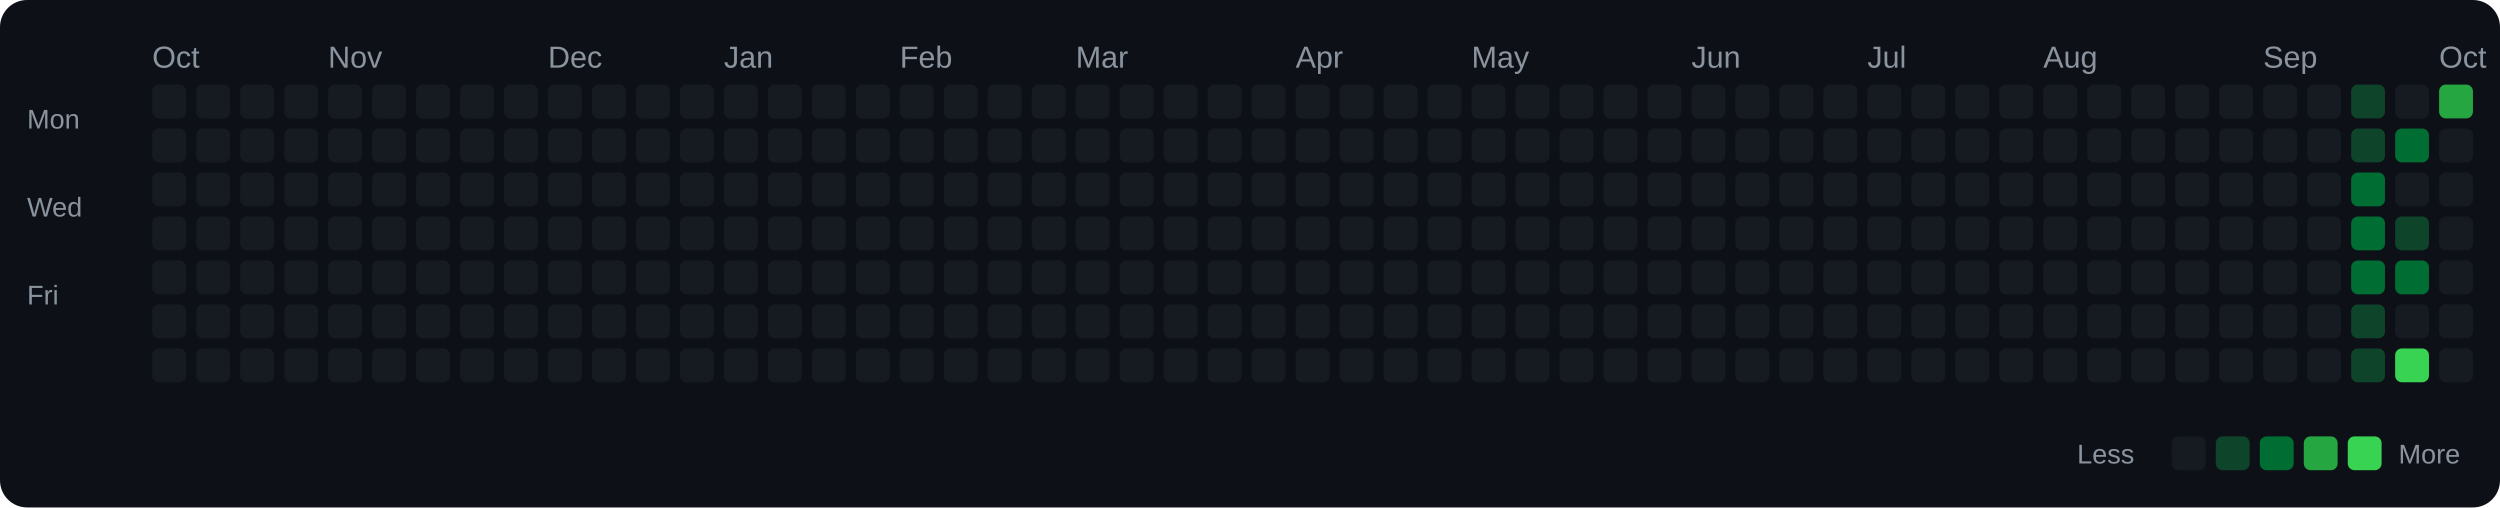
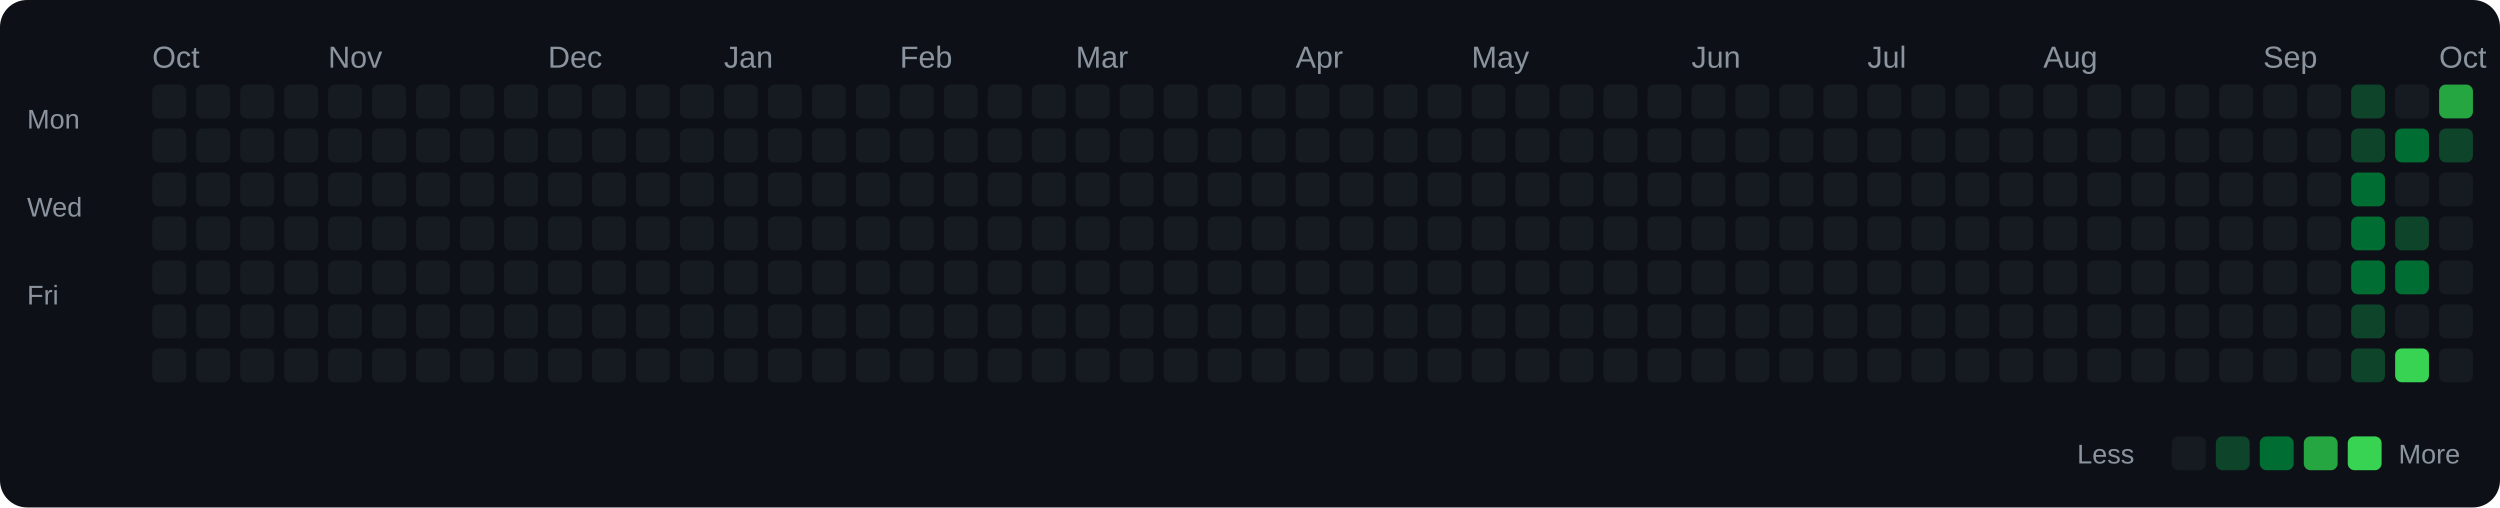
<svg xmlns="http://www.w3.org/2000/svg" width="739" height="150" viewBox="0 0 739 150" role="img" aria-labelledby="title description">
  <rect width="100%" height="100%" fill="#0d1117" rx="8" />
  <text x="45" y="20" fill="#8b949e" font-family="Arial, sans-serif" font-size="9"> Oct </text>
  <text x="97" y="20" fill="#8b949e" font-family="Arial, sans-serif" font-size="9"> Nov </text>
  <text x="162" y="20" fill="#8b949e" font-family="Arial, sans-serif" font-size="9"> Dec </text>
  <text x="214" y="20" fill="#8b949e" font-family="Arial, sans-serif" font-size="9"> Jan </text>
  <text x="266" y="20" fill="#8b949e" font-family="Arial, sans-serif" font-size="9"> Feb </text>
  <text x="318" y="20" fill="#8b949e" font-family="Arial, sans-serif" font-size="9"> Mar </text>
  <text x="383" y="20" fill="#8b949e" font-family="Arial, sans-serif" font-size="9"> Apr </text>
  <text x="435" y="20" fill="#8b949e" font-family="Arial, sans-serif" font-size="9"> May </text>
  <text x="500" y="20" fill="#8b949e" font-family="Arial, sans-serif" font-size="9"> Jun </text>
  <text x="552" y="20" fill="#8b949e" font-family="Arial, sans-serif" font-size="9"> Jul </text>
  <text x="604" y="20" fill="#8b949e" font-family="Arial, sans-serif" font-size="9"> Aug </text>
  <text x="669" y="20" fill="#8b949e" font-family="Arial, sans-serif" font-size="9"> Sep </text>
  <text x="721" y="20" fill="#8b949e" font-family="Arial, sans-serif" font-size="9"> Oct </text>
  <rect x="45" y="25" width="10" height="10" rx="2" fill="#161b22"> </rect>
  <rect x="45" y="38" width="10" height="10" rx="2" fill="#161b22"> </rect>
  <rect x="45" y="51" width="10" height="10" rx="2" fill="#161b22"> </rect>
  <rect x="45" y="64" width="10" height="10" rx="2" fill="#161b22"> </rect>
  <rect x="45" y="77" width="10" height="10" rx="2" fill="#161b22"> </rect>
  <rect x="45" y="90" width="10" height="10" rx="2" fill="#161b22"> </rect>
  <rect x="45" y="103" width="10" height="10" rx="2" fill="#161b22"> </rect>
  <rect x="58" y="25" width="10" height="10" rx="2" fill="#161b22"> </rect>
  <rect x="58" y="38" width="10" height="10" rx="2" fill="#161b22"> </rect>
  <rect x="58" y="51" width="10" height="10" rx="2" fill="#161b22"> </rect>
  <rect x="58" y="64" width="10" height="10" rx="2" fill="#161b22"> </rect>
  <rect x="58" y="77" width="10" height="10" rx="2" fill="#161b22"> </rect>
  <rect x="58" y="90" width="10" height="10" rx="2" fill="#161b22"> </rect>
  <rect x="58" y="103" width="10" height="10" rx="2" fill="#161b22"> </rect>
  <rect x="71" y="25" width="10" height="10" rx="2" fill="#161b22"> </rect>
  <rect x="71" y="38" width="10" height="10" rx="2" fill="#161b22"> </rect>
  <rect x="71" y="51" width="10" height="10" rx="2" fill="#161b22"> </rect>
  <rect x="71" y="64" width="10" height="10" rx="2" fill="#161b22"> </rect>
  <rect x="71" y="77" width="10" height="10" rx="2" fill="#161b22"> </rect>
  <rect x="71" y="90" width="10" height="10" rx="2" fill="#161b22"> </rect>
  <rect x="71" y="103" width="10" height="10" rx="2" fill="#161b22"> </rect>
  <rect x="84" y="25" width="10" height="10" rx="2" fill="#161b22"> </rect>
  <rect x="84" y="38" width="10" height="10" rx="2" fill="#161b22"> </rect>
  <rect x="84" y="51" width="10" height="10" rx="2" fill="#161b22"> </rect>
  <rect x="84" y="64" width="10" height="10" rx="2" fill="#161b22"> </rect>
  <rect x="84" y="77" width="10" height="10" rx="2" fill="#161b22"> </rect>
  <rect x="84" y="90" width="10" height="10" rx="2" fill="#161b22"> </rect>
  <rect x="84" y="103" width="10" height="10" rx="2" fill="#161b22"> </rect>
  <rect x="97" y="25" width="10" height="10" rx="2" fill="#161b22"> </rect>
  <rect x="97" y="38" width="10" height="10" rx="2" fill="#161b22"> </rect>
  <rect x="97" y="51" width="10" height="10" rx="2" fill="#161b22"> </rect>
  <rect x="97" y="64" width="10" height="10" rx="2" fill="#161b22"> </rect>
  <rect x="97" y="77" width="10" height="10" rx="2" fill="#161b22"> </rect>
  <rect x="97" y="90" width="10" height="10" rx="2" fill="#161b22"> </rect>
  <rect x="97" y="103" width="10" height="10" rx="2" fill="#161b22"> </rect>
  <rect x="110" y="25" width="10" height="10" rx="2" fill="#161b22"> </rect>
  <rect x="110" y="38" width="10" height="10" rx="2" fill="#161b22"> </rect>
  <rect x="110" y="51" width="10" height="10" rx="2" fill="#161b22"> </rect>
  <rect x="110" y="64" width="10" height="10" rx="2" fill="#161b22"> </rect>
  <rect x="110" y="77" width="10" height="10" rx="2" fill="#161b22"> </rect>
  <rect x="110" y="90" width="10" height="10" rx="2" fill="#161b22"> </rect>
  <rect x="110" y="103" width="10" height="10" rx="2" fill="#161b22"> </rect>
  <rect x="123" y="25" width="10" height="10" rx="2" fill="#161b22"> </rect>
  <rect x="123" y="38" width="10" height="10" rx="2" fill="#161b22"> </rect>
  <rect x="123" y="51" width="10" height="10" rx="2" fill="#161b22"> </rect>
  <rect x="123" y="64" width="10" height="10" rx="2" fill="#161b22"> </rect>
  <rect x="123" y="77" width="10" height="10" rx="2" fill="#161b22"> </rect>
  <rect x="123" y="90" width="10" height="10" rx="2" fill="#161b22"> </rect>
  <rect x="123" y="103" width="10" height="10" rx="2" fill="#161b22"> </rect>
  <rect x="136" y="25" width="10" height="10" rx="2" fill="#161b22"> </rect>
  <rect x="136" y="38" width="10" height="10" rx="2" fill="#161b22"> </rect>
  <rect x="136" y="51" width="10" height="10" rx="2" fill="#161b22"> </rect>
  <rect x="136" y="64" width="10" height="10" rx="2" fill="#161b22"> </rect>
  <rect x="136" y="77" width="10" height="10" rx="2" fill="#161b22"> </rect>
  <rect x="136" y="90" width="10" height="10" rx="2" fill="#161b22"> </rect>
  <rect x="136" y="103" width="10" height="10" rx="2" fill="#161b22"> </rect>
  <rect x="149" y="25" width="10" height="10" rx="2" fill="#161b22"> </rect>
  <rect x="149" y="38" width="10" height="10" rx="2" fill="#161b22"> </rect>
  <rect x="149" y="51" width="10" height="10" rx="2" fill="#161b22"> </rect>
  <rect x="149" y="64" width="10" height="10" rx="2" fill="#161b22"> </rect>
  <rect x="149" y="77" width="10" height="10" rx="2" fill="#161b22"> </rect>
  <rect x="149" y="90" width="10" height="10" rx="2" fill="#161b22"> </rect>
  <rect x="149" y="103" width="10" height="10" rx="2" fill="#161b22"> </rect>
  <rect x="162" y="25" width="10" height="10" rx="2" fill="#161b22"> </rect>
  <rect x="162" y="38" width="10" height="10" rx="2" fill="#161b22"> </rect>
  <rect x="162" y="51" width="10" height="10" rx="2" fill="#161b22"> </rect>
  <rect x="162" y="64" width="10" height="10" rx="2" fill="#161b22"> </rect>
  <rect x="162" y="77" width="10" height="10" rx="2" fill="#161b22"> </rect>
  <rect x="162" y="90" width="10" height="10" rx="2" fill="#161b22"> </rect>
  <rect x="162" y="103" width="10" height="10" rx="2" fill="#161b22"> </rect>
  <rect x="175" y="25" width="10" height="10" rx="2" fill="#161b22"> </rect>
  <rect x="175" y="38" width="10" height="10" rx="2" fill="#161b22"> </rect>
  <rect x="175" y="51" width="10" height="10" rx="2" fill="#161b22"> </rect>
  <rect x="175" y="64" width="10" height="10" rx="2" fill="#161b22"> </rect>
  <rect x="175" y="77" width="10" height="10" rx="2" fill="#161b22"> </rect>
  <rect x="175" y="90" width="10" height="10" rx="2" fill="#161b22"> </rect>
  <rect x="175" y="103" width="10" height="10" rx="2" fill="#161b22"> </rect>
  <rect x="188" y="25" width="10" height="10" rx="2" fill="#161b22"> </rect>
  <rect x="188" y="38" width="10" height="10" rx="2" fill="#161b22"> </rect>
  <rect x="188" y="51" width="10" height="10" rx="2" fill="#161b22"> </rect>
  <rect x="188" y="64" width="10" height="10" rx="2" fill="#161b22"> </rect>
  <rect x="188" y="77" width="10" height="10" rx="2" fill="#161b22"> </rect>
  <rect x="188" y="90" width="10" height="10" rx="2" fill="#161b22"> </rect>
  <rect x="188" y="103" width="10" height="10" rx="2" fill="#161b22"> </rect>
  <rect x="201" y="25" width="10" height="10" rx="2" fill="#161b22"> </rect>
  <rect x="201" y="38" width="10" height="10" rx="2" fill="#161b22"> </rect>
  <rect x="201" y="51" width="10" height="10" rx="2" fill="#161b22"> </rect>
  <rect x="201" y="64" width="10" height="10" rx="2" fill="#161b22"> </rect>
  <rect x="201" y="77" width="10" height="10" rx="2" fill="#161b22"> </rect>
  <rect x="201" y="90" width="10" height="10" rx="2" fill="#161b22"> </rect>
  <rect x="201" y="103" width="10" height="10" rx="2" fill="#161b22"> </rect>
  <rect x="214" y="25" width="10" height="10" rx="2" fill="#161b22"> </rect>
  <rect x="214" y="38" width="10" height="10" rx="2" fill="#161b22"> </rect>
  <rect x="214" y="51" width="10" height="10" rx="2" fill="#161b22"> </rect>
  <rect x="214" y="64" width="10" height="10" rx="2" fill="#161b22"> </rect>
  <rect x="214" y="77" width="10" height="10" rx="2" fill="#161b22"> </rect>
  <rect x="214" y="90" width="10" height="10" rx="2" fill="#161b22"> </rect>
  <rect x="214" y="103" width="10" height="10" rx="2" fill="#161b22"> </rect>
  <rect x="227" y="25" width="10" height="10" rx="2" fill="#161b22"> </rect>
  <rect x="227" y="38" width="10" height="10" rx="2" fill="#161b22"> </rect>
  <rect x="227" y="51" width="10" height="10" rx="2" fill="#161b22"> </rect>
  <rect x="227" y="64" width="10" height="10" rx="2" fill="#161b22"> </rect>
  <rect x="227" y="77" width="10" height="10" rx="2" fill="#161b22"> </rect>
  <rect x="227" y="90" width="10" height="10" rx="2" fill="#161b22"> </rect>
  <rect x="227" y="103" width="10" height="10" rx="2" fill="#161b22"> </rect>
  <rect x="240" y="25" width="10" height="10" rx="2" fill="#161b22"> </rect>
  <rect x="240" y="38" width="10" height="10" rx="2" fill="#161b22"> </rect>
  <rect x="240" y="51" width="10" height="10" rx="2" fill="#161b22"> </rect>
  <rect x="240" y="64" width="10" height="10" rx="2" fill="#161b22"> </rect>
  <rect x="240" y="77" width="10" height="10" rx="2" fill="#161b22"> </rect>
  <rect x="240" y="90" width="10" height="10" rx="2" fill="#161b22"> </rect>
  <rect x="240" y="103" width="10" height="10" rx="2" fill="#161b22"> </rect>
  <rect x="253" y="25" width="10" height="10" rx="2" fill="#161b22"> </rect>
  <rect x="253" y="38" width="10" height="10" rx="2" fill="#161b22"> </rect>
  <rect x="253" y="51" width="10" height="10" rx="2" fill="#161b22"> </rect>
  <rect x="253" y="64" width="10" height="10" rx="2" fill="#161b22"> </rect>
  <rect x="253" y="77" width="10" height="10" rx="2" fill="#161b22"> </rect>
  <rect x="253" y="90" width="10" height="10" rx="2" fill="#161b22"> </rect>
  <rect x="253" y="103" width="10" height="10" rx="2" fill="#161b22"> </rect>
  <rect x="266" y="25" width="10" height="10" rx="2" fill="#161b22"> </rect>
  <rect x="266" y="38" width="10" height="10" rx="2" fill="#161b22"> </rect>
  <rect x="266" y="51" width="10" height="10" rx="2" fill="#161b22"> </rect>
  <rect x="266" y="64" width="10" height="10" rx="2" fill="#161b22"> </rect>
  <rect x="266" y="77" width="10" height="10" rx="2" fill="#161b22"> </rect>
  <rect x="266" y="90" width="10" height="10" rx="2" fill="#161b22"> </rect>
  <rect x="266" y="103" width="10" height="10" rx="2" fill="#161b22"> </rect>
  <rect x="279" y="25" width="10" height="10" rx="2" fill="#161b22"> </rect>
  <rect x="279" y="38" width="10" height="10" rx="2" fill="#161b22"> </rect>
  <rect x="279" y="51" width="10" height="10" rx="2" fill="#161b22"> </rect>
  <rect x="279" y="64" width="10" height="10" rx="2" fill="#161b22"> </rect>
  <rect x="279" y="77" width="10" height="10" rx="2" fill="#161b22"> </rect>
  <rect x="279" y="90" width="10" height="10" rx="2" fill="#161b22"> </rect>
  <rect x="279" y="103" width="10" height="10" rx="2" fill="#161b22"> </rect>
  <rect x="292" y="25" width="10" height="10" rx="2" fill="#161b22"> </rect>
  <rect x="292" y="38" width="10" height="10" rx="2" fill="#161b22"> </rect>
  <rect x="292" y="51" width="10" height="10" rx="2" fill="#161b22"> </rect>
  <rect x="292" y="64" width="10" height="10" rx="2" fill="#161b22"> </rect>
  <rect x="292" y="77" width="10" height="10" rx="2" fill="#161b22"> </rect>
  <rect x="292" y="90" width="10" height="10" rx="2" fill="#161b22"> </rect>
  <rect x="292" y="103" width="10" height="10" rx="2" fill="#161b22"> </rect>
  <rect x="305" y="25" width="10" height="10" rx="2" fill="#161b22"> </rect>
  <rect x="305" y="38" width="10" height="10" rx="2" fill="#161b22"> </rect>
  <rect x="305" y="51" width="10" height="10" rx="2" fill="#161b22"> </rect>
  <rect x="305" y="64" width="10" height="10" rx="2" fill="#161b22"> </rect>
  <rect x="305" y="77" width="10" height="10" rx="2" fill="#161b22"> </rect>
  <rect x="305" y="90" width="10" height="10" rx="2" fill="#161b22"> </rect>
  <rect x="305" y="103" width="10" height="10" rx="2" fill="#161b22"> </rect>
  <rect x="318" y="25" width="10" height="10" rx="2" fill="#161b22"> </rect>
  <rect x="318" y="38" width="10" height="10" rx="2" fill="#161b22"> </rect>
  <rect x="318" y="51" width="10" height="10" rx="2" fill="#161b22"> </rect>
  <rect x="318" y="64" width="10" height="10" rx="2" fill="#161b22"> </rect>
  <rect x="318" y="77" width="10" height="10" rx="2" fill="#161b22"> </rect>
  <rect x="318" y="90" width="10" height="10" rx="2" fill="#161b22"> </rect>
  <rect x="318" y="103" width="10" height="10" rx="2" fill="#161b22"> </rect>
  <rect x="331" y="25" width="10" height="10" rx="2" fill="#161b22"> </rect>
  <rect x="331" y="38" width="10" height="10" rx="2" fill="#161b22"> </rect>
  <rect x="331" y="51" width="10" height="10" rx="2" fill="#161b22"> </rect>
  <rect x="331" y="64" width="10" height="10" rx="2" fill="#161b22"> </rect>
  <rect x="331" y="77" width="10" height="10" rx="2" fill="#161b22"> </rect>
  <rect x="331" y="90" width="10" height="10" rx="2" fill="#161b22"> </rect>
  <rect x="331" y="103" width="10" height="10" rx="2" fill="#161b22"> </rect>
  <rect x="344" y="25" width="10" height="10" rx="2" fill="#161b22"> </rect>
  <rect x="344" y="38" width="10" height="10" rx="2" fill="#161b22"> </rect>
  <rect x="344" y="51" width="10" height="10" rx="2" fill="#161b22"> </rect>
  <rect x="344" y="64" width="10" height="10" rx="2" fill="#161b22"> </rect>
  <rect x="344" y="77" width="10" height="10" rx="2" fill="#161b22"> </rect>
  <rect x="344" y="90" width="10" height="10" rx="2" fill="#161b22"> </rect>
  <rect x="344" y="103" width="10" height="10" rx="2" fill="#161b22"> </rect>
  <rect x="357" y="25" width="10" height="10" rx="2" fill="#161b22"> </rect>
  <rect x="357" y="38" width="10" height="10" rx="2" fill="#161b22"> </rect>
  <rect x="357" y="51" width="10" height="10" rx="2" fill="#161b22"> </rect>
  <rect x="357" y="64" width="10" height="10" rx="2" fill="#161b22"> </rect>
  <rect x="357" y="77" width="10" height="10" rx="2" fill="#161b22"> </rect>
  <rect x="357" y="90" width="10" height="10" rx="2" fill="#161b22"> </rect>
  <rect x="357" y="103" width="10" height="10" rx="2" fill="#161b22"> </rect>
  <rect x="370" y="25" width="10" height="10" rx="2" fill="#161b22"> </rect>
  <rect x="370" y="38" width="10" height="10" rx="2" fill="#161b22"> </rect>
  <rect x="370" y="51" width="10" height="10" rx="2" fill="#161b22"> </rect>
  <rect x="370" y="64" width="10" height="10" rx="2" fill="#161b22"> </rect>
  <rect x="370" y="77" width="10" height="10" rx="2" fill="#161b22"> </rect>
  <rect x="370" y="90" width="10" height="10" rx="2" fill="#161b22"> </rect>
  <rect x="370" y="103" width="10" height="10" rx="2" fill="#161b22"> </rect>
  <rect x="383" y="25" width="10" height="10" rx="2" fill="#161b22"> </rect>
  <rect x="383" y="38" width="10" height="10" rx="2" fill="#161b22"> </rect>
  <rect x="383" y="51" width="10" height="10" rx="2" fill="#161b22"> </rect>
  <rect x="383" y="64" width="10" height="10" rx="2" fill="#161b22"> </rect>
  <rect x="383" y="77" width="10" height="10" rx="2" fill="#161b22"> </rect>
  <rect x="383" y="90" width="10" height="10" rx="2" fill="#161b22"> </rect>
  <rect x="383" y="103" width="10" height="10" rx="2" fill="#161b22"> </rect>
  <rect x="396" y="25" width="10" height="10" rx="2" fill="#161b22"> </rect>
  <rect x="396" y="38" width="10" height="10" rx="2" fill="#161b22"> </rect>
  <rect x="396" y="51" width="10" height="10" rx="2" fill="#161b22"> </rect>
  <rect x="396" y="64" width="10" height="10" rx="2" fill="#161b22"> </rect>
  <rect x="396" y="77" width="10" height="10" rx="2" fill="#161b22"> </rect>
  <rect x="396" y="90" width="10" height="10" rx="2" fill="#161b22"> </rect>
  <rect x="396" y="103" width="10" height="10" rx="2" fill="#161b22"> </rect>
  <rect x="409" y="25" width="10" height="10" rx="2" fill="#161b22"> </rect>
  <rect x="409" y="38" width="10" height="10" rx="2" fill="#161b22"> </rect>
  <rect x="409" y="51" width="10" height="10" rx="2" fill="#161b22"> </rect>
  <rect x="409" y="64" width="10" height="10" rx="2" fill="#161b22"> </rect>
  <rect x="409" y="77" width="10" height="10" rx="2" fill="#161b22"> </rect>
  <rect x="409" y="90" width="10" height="10" rx="2" fill="#161b22"> </rect>
  <rect x="409" y="103" width="10" height="10" rx="2" fill="#161b22"> </rect>
  <rect x="422" y="25" width="10" height="10" rx="2" fill="#161b22"> </rect>
  <rect x="422" y="38" width="10" height="10" rx="2" fill="#161b22"> </rect>
  <rect x="422" y="51" width="10" height="10" rx="2" fill="#161b22"> </rect>
  <rect x="422" y="64" width="10" height="10" rx="2" fill="#161b22"> </rect>
  <rect x="422" y="77" width="10" height="10" rx="2" fill="#161b22"> </rect>
  <rect x="422" y="90" width="10" height="10" rx="2" fill="#161b22"> </rect>
  <rect x="422" y="103" width="10" height="10" rx="2" fill="#161b22"> </rect>
  <rect x="435" y="25" width="10" height="10" rx="2" fill="#161b22"> </rect>
  <rect x="435" y="38" width="10" height="10" rx="2" fill="#161b22"> </rect>
  <rect x="435" y="51" width="10" height="10" rx="2" fill="#161b22"> </rect>
  <rect x="435" y="64" width="10" height="10" rx="2" fill="#161b22"> </rect>
  <rect x="435" y="77" width="10" height="10" rx="2" fill="#161b22"> </rect>
  <rect x="435" y="90" width="10" height="10" rx="2" fill="#161b22"> </rect>
  <rect x="435" y="103" width="10" height="10" rx="2" fill="#161b22"> </rect>
  <rect x="448" y="25" width="10" height="10" rx="2" fill="#161b22"> </rect>
  <rect x="448" y="38" width="10" height="10" rx="2" fill="#161b22"> </rect>
  <rect x="448" y="51" width="10" height="10" rx="2" fill="#161b22"> </rect>
  <rect x="448" y="64" width="10" height="10" rx="2" fill="#161b22"> </rect>
  <rect x="448" y="77" width="10" height="10" rx="2" fill="#161b22"> </rect>
  <rect x="448" y="90" width="10" height="10" rx="2" fill="#161b22"> </rect>
  <rect x="448" y="103" width="10" height="10" rx="2" fill="#161b22"> </rect>
  <rect x="461" y="25" width="10" height="10" rx="2" fill="#161b22"> </rect>
  <rect x="461" y="38" width="10" height="10" rx="2" fill="#161b22"> </rect>
  <rect x="461" y="51" width="10" height="10" rx="2" fill="#161b22"> </rect>
  <rect x="461" y="64" width="10" height="10" rx="2" fill="#161b22"> </rect>
  <rect x="461" y="77" width="10" height="10" rx="2" fill="#161b22"> </rect>
  <rect x="461" y="90" width="10" height="10" rx="2" fill="#161b22"> </rect>
  <rect x="461" y="103" width="10" height="10" rx="2" fill="#161b22"> </rect>
  <rect x="474" y="25" width="10" height="10" rx="2" fill="#161b22"> </rect>
  <rect x="474" y="38" width="10" height="10" rx="2" fill="#161b22"> </rect>
  <rect x="474" y="51" width="10" height="10" rx="2" fill="#161b22"> </rect>
  <rect x="474" y="64" width="10" height="10" rx="2" fill="#161b22"> </rect>
  <rect x="474" y="77" width="10" height="10" rx="2" fill="#161b22"> </rect>
  <rect x="474" y="90" width="10" height="10" rx="2" fill="#161b22"> </rect>
  <rect x="474" y="103" width="10" height="10" rx="2" fill="#161b22"> </rect>
  <rect x="487" y="25" width="10" height="10" rx="2" fill="#161b22"> </rect>
  <rect x="487" y="38" width="10" height="10" rx="2" fill="#161b22"> </rect>
  <rect x="487" y="51" width="10" height="10" rx="2" fill="#161b22"> </rect>
  <rect x="487" y="64" width="10" height="10" rx="2" fill="#161b22"> </rect>
  <rect x="487" y="77" width="10" height="10" rx="2" fill="#161b22"> </rect>
  <rect x="487" y="90" width="10" height="10" rx="2" fill="#161b22"> </rect>
  <rect x="487" y="103" width="10" height="10" rx="2" fill="#161b22"> </rect>
  <rect x="500" y="25" width="10" height="10" rx="2" fill="#161b22"> </rect>
  <rect x="500" y="38" width="10" height="10" rx="2" fill="#161b22"> </rect>
  <rect x="500" y="51" width="10" height="10" rx="2" fill="#161b22"> </rect>
  <rect x="500" y="64" width="10" height="10" rx="2" fill="#161b22"> </rect>
  <rect x="500" y="77" width="10" height="10" rx="2" fill="#161b22"> </rect>
  <rect x="500" y="90" width="10" height="10" rx="2" fill="#161b22"> </rect>
  <rect x="500" y="103" width="10" height="10" rx="2" fill="#161b22"> </rect>
  <rect x="513" y="25" width="10" height="10" rx="2" fill="#161b22"> </rect>
  <rect x="513" y="38" width="10" height="10" rx="2" fill="#161b22"> </rect>
  <rect x="513" y="51" width="10" height="10" rx="2" fill="#161b22"> </rect>
  <rect x="513" y="64" width="10" height="10" rx="2" fill="#161b22"> </rect>
  <rect x="513" y="77" width="10" height="10" rx="2" fill="#161b22"> </rect>
  <rect x="513" y="90" width="10" height="10" rx="2" fill="#161b22"> </rect>
  <rect x="513" y="103" width="10" height="10" rx="2" fill="#161b22"> </rect>
  <rect x="526" y="25" width="10" height="10" rx="2" fill="#161b22"> </rect>
  <rect x="526" y="38" width="10" height="10" rx="2" fill="#161b22"> </rect>
  <rect x="526" y="51" width="10" height="10" rx="2" fill="#161b22"> </rect>
  <rect x="526" y="64" width="10" height="10" rx="2" fill="#161b22"> </rect>
  <rect x="526" y="77" width="10" height="10" rx="2" fill="#161b22"> </rect>
  <rect x="526" y="90" width="10" height="10" rx="2" fill="#161b22"> </rect>
  <rect x="526" y="103" width="10" height="10" rx="2" fill="#161b22"> </rect>
  <rect x="539" y="25" width="10" height="10" rx="2" fill="#161b22"> </rect>
  <rect x="539" y="38" width="10" height="10" rx="2" fill="#161b22"> </rect>
  <rect x="539" y="51" width="10" height="10" rx="2" fill="#161b22"> </rect>
  <rect x="539" y="64" width="10" height="10" rx="2" fill="#161b22"> </rect>
  <rect x="539" y="77" width="10" height="10" rx="2" fill="#161b22"> </rect>
  <rect x="539" y="90" width="10" height="10" rx="2" fill="#161b22"> </rect>
  <rect x="539" y="103" width="10" height="10" rx="2" fill="#161b22"> </rect>
  <rect x="552" y="25" width="10" height="10" rx="2" fill="#161b22"> </rect>
  <rect x="552" y="38" width="10" height="10" rx="2" fill="#161b22"> </rect>
  <rect x="552" y="51" width="10" height="10" rx="2" fill="#161b22"> </rect>
  <rect x="552" y="64" width="10" height="10" rx="2" fill="#161b22"> </rect>
  <rect x="552" y="77" width="10" height="10" rx="2" fill="#161b22"> </rect>
  <rect x="552" y="90" width="10" height="10" rx="2" fill="#161b22"> </rect>
  <rect x="552" y="103" width="10" height="10" rx="2" fill="#161b22"> </rect>
  <rect x="565" y="25" width="10" height="10" rx="2" fill="#161b22"> </rect>
  <rect x="565" y="38" width="10" height="10" rx="2" fill="#161b22"> </rect>
  <rect x="565" y="51" width="10" height="10" rx="2" fill="#161b22"> </rect>
  <rect x="565" y="64" width="10" height="10" rx="2" fill="#161b22"> </rect>
  <rect x="565" y="77" width="10" height="10" rx="2" fill="#161b22"> </rect>
  <rect x="565" y="90" width="10" height="10" rx="2" fill="#161b22"> </rect>
  <rect x="565" y="103" width="10" height="10" rx="2" fill="#161b22"> </rect>
  <rect x="578" y="25" width="10" height="10" rx="2" fill="#161b22"> </rect>
  <rect x="578" y="38" width="10" height="10" rx="2" fill="#161b22"> </rect>
  <rect x="578" y="51" width="10" height="10" rx="2" fill="#161b22"> </rect>
  <rect x="578" y="64" width="10" height="10" rx="2" fill="#161b22"> </rect>
  <rect x="578" y="77" width="10" height="10" rx="2" fill="#161b22"> </rect>
  <rect x="578" y="90" width="10" height="10" rx="2" fill="#161b22"> </rect>
  <rect x="578" y="103" width="10" height="10" rx="2" fill="#161b22"> </rect>
  <rect x="591" y="25" width="10" height="10" rx="2" fill="#161b22"> </rect>
  <rect x="591" y="38" width="10" height="10" rx="2" fill="#161b22"> </rect>
  <rect x="591" y="51" width="10" height="10" rx="2" fill="#161b22"> </rect>
  <rect x="591" y="64" width="10" height="10" rx="2" fill="#161b22"> </rect>
  <rect x="591" y="77" width="10" height="10" rx="2" fill="#161b22"> </rect>
  <rect x="591" y="90" width="10" height="10" rx="2" fill="#161b22"> </rect>
  <rect x="591" y="103" width="10" height="10" rx="2" fill="#161b22"> </rect>
  <rect x="604" y="25" width="10" height="10" rx="2" fill="#161b22"> </rect>
  <rect x="604" y="38" width="10" height="10" rx="2" fill="#161b22"> </rect>
  <rect x="604" y="51" width="10" height="10" rx="2" fill="#161b22"> </rect>
  <rect x="604" y="64" width="10" height="10" rx="2" fill="#161b22"> </rect>
  <rect x="604" y="77" width="10" height="10" rx="2" fill="#161b22"> </rect>
  <rect x="604" y="90" width="10" height="10" rx="2" fill="#161b22"> </rect>
  <rect x="604" y="103" width="10" height="10" rx="2" fill="#161b22"> </rect>
  <rect x="617" y="25" width="10" height="10" rx="2" fill="#161b22"> </rect>
  <rect x="617" y="38" width="10" height="10" rx="2" fill="#161b22"> </rect>
  <rect x="617" y="51" width="10" height="10" rx="2" fill="#161b22"> </rect>
  <rect x="617" y="64" width="10" height="10" rx="2" fill="#161b22"> </rect>
  <rect x="617" y="77" width="10" height="10" rx="2" fill="#161b22"> </rect>
  <rect x="617" y="90" width="10" height="10" rx="2" fill="#161b22"> </rect>
  <rect x="617" y="103" width="10" height="10" rx="2" fill="#161b22"> </rect>
  <rect x="630" y="25" width="10" height="10" rx="2" fill="#161b22"> </rect>
  <rect x="630" y="38" width="10" height="10" rx="2" fill="#161b22"> </rect>
  <rect x="630" y="51" width="10" height="10" rx="2" fill="#161b22"> </rect>
  <rect x="630" y="64" width="10" height="10" rx="2" fill="#161b22"> </rect>
  <rect x="630" y="77" width="10" height="10" rx="2" fill="#161b22"> </rect>
  <rect x="630" y="90" width="10" height="10" rx="2" fill="#161b22"> </rect>
  <rect x="630" y="103" width="10" height="10" rx="2" fill="#161b22"> </rect>
  <rect x="643" y="25" width="10" height="10" rx="2" fill="#161b22"> </rect>
  <rect x="643" y="38" width="10" height="10" rx="2" fill="#161b22"> </rect>
  <rect x="643" y="51" width="10" height="10" rx="2" fill="#161b22"> </rect>
  <rect x="643" y="64" width="10" height="10" rx="2" fill="#161b22"> </rect>
  <rect x="643" y="77" width="10" height="10" rx="2" fill="#161b22"> </rect>
  <rect x="643" y="90" width="10" height="10" rx="2" fill="#161b22"> </rect>
  <rect x="643" y="103" width="10" height="10" rx="2" fill="#161b22"> </rect>
  <rect x="656" y="25" width="10" height="10" rx="2" fill="#161b22"> </rect>
  <rect x="656" y="38" width="10" height="10" rx="2" fill="#161b22"> </rect>
  <rect x="656" y="51" width="10" height="10" rx="2" fill="#161b22"> </rect>
  <rect x="656" y="64" width="10" height="10" rx="2" fill="#161b22"> </rect>
  <rect x="656" y="77" width="10" height="10" rx="2" fill="#161b22"> </rect>
  <rect x="656" y="90" width="10" height="10" rx="2" fill="#161b22"> </rect>
  <rect x="656" y="103" width="10" height="10" rx="2" fill="#161b22"> </rect>
  <rect x="669" y="25" width="10" height="10" rx="2" fill="#161b22"> </rect>
  <rect x="669" y="38" width="10" height="10" rx="2" fill="#161b22"> </rect>
  <rect x="669" y="51" width="10" height="10" rx="2" fill="#161b22"> </rect>
  <rect x="669" y="64" width="10" height="10" rx="2" fill="#161b22"> </rect>
  <rect x="669" y="77" width="10" height="10" rx="2" fill="#161b22"> </rect>
  <rect x="669" y="90" width="10" height="10" rx="2" fill="#161b22"> </rect>
  <rect x="669" y="103" width="10" height="10" rx="2" fill="#161b22"> </rect>
  <rect x="682" y="25" width="10" height="10" rx="2" fill="#161b22"> </rect>
  <rect x="682" y="38" width="10" height="10" rx="2" fill="#161b22"> </rect>
  <rect x="682" y="51" width="10" height="10" rx="2" fill="#161b22"> </rect>
  <rect x="682" y="64" width="10" height="10" rx="2" fill="#161b22"> </rect>
  <rect x="682" y="77" width="10" height="10" rx="2" fill="#161b22"> </rect>
  <rect x="682" y="90" width="10" height="10" rx="2" fill="#161b22"> </rect>
  <rect x="682" y="103" width="10" height="10" rx="2" fill="#161b22"> </rect>
  <rect x="695" y="25" width="10" height="10" rx="2" fill="#0e4429"> </rect>
  <rect x="695" y="38" width="10" height="10" rx="2" fill="#0e4429"> </rect>
  <rect x="695" y="51" width="10" height="10" rx="2" fill="#006d32"> </rect>
  <rect x="695" y="64" width="10" height="10" rx="2" fill="#006d32"> </rect>
  <rect x="695" y="77" width="10" height="10" rx="2" fill="#006d32"> </rect>
  <rect x="695" y="90" width="10" height="10" rx="2" fill="#0e4429"> </rect>
  <rect x="695" y="103" width="10" height="10" rx="2" fill="#0e4429"> </rect>
  <rect x="708" y="25" width="10" height="10" rx="2" fill="#161b22"> </rect>
  <rect x="708" y="38" width="10" height="10" rx="2" fill="#006d32"> </rect>
  <rect x="708" y="51" width="10" height="10" rx="2" fill="#161b22"> </rect>
  <rect x="708" y="64" width="10" height="10" rx="2" fill="#0e4429"> </rect>
  <rect x="708" y="77" width="10" height="10" rx="2" fill="#006d32"> </rect>
  <rect x="708" y="90" width="10" height="10" rx="2" fill="#161b22"> </rect>
  <rect x="708" y="103" width="10" height="10" rx="2" fill="#39d353"> </rect>
  <rect x="721" y="25" width="10" height="10" rx="2" fill="#26a641"> </rect>
-   <rect x="721" y="38" width="10" height="10" rx="2" fill="#161b22"> </rect>
+   <rect x="721" y="38" width="10" height="10" rx="2" fill="#0e4429"> </rect>
  <rect x="721" y="51" width="10" height="10" rx="2" fill="#161b22"> </rect>
  <rect x="721" y="64" width="10" height="10" rx="2" fill="#161b22"> </rect>
  <rect x="721" y="77" width="10" height="10" rx="2" fill="#161b22"> </rect>
  <rect x="721" y="90" width="10" height="10" rx="2" fill="#161b22"> </rect>
  <rect x="721" y="103" width="10" height="10" rx="2" fill="#161b22"> </rect>
  <text x="8" y="38" fill="#8b949e" font-family="Arial, sans-serif" font-size="8">Mon</text>
  <text x="8" y="64" fill="#8b949e" font-family="Arial, sans-serif" font-size="8">Wed</text>
  <text x="8" y="90" fill="#8b949e" font-family="Arial, sans-serif" font-size="8">Fri</text>
  <text x="614" y="137" fill="#8b949e" font-family="Arial, sans-serif" font-size="8">Less</text>
  <rect x="642" y="129" width="10" height="10" rx="2" fill="#161b22" />
  <rect x="655" y="129" width="10" height="10" rx="2" fill="#0e4429" />
  <rect x="668" y="129" width="10" height="10" rx="2" fill="#006d32" />
  <rect x="681" y="129" width="10" height="10" rx="2" fill="#26a641" />
  <rect x="694" y="129" width="10" height="10" rx="2" fill="#39d353" />
  <text x="709" y="137" fill="#8b949e" font-family="Arial, sans-serif" font-size="8">More</text>
</svg>
